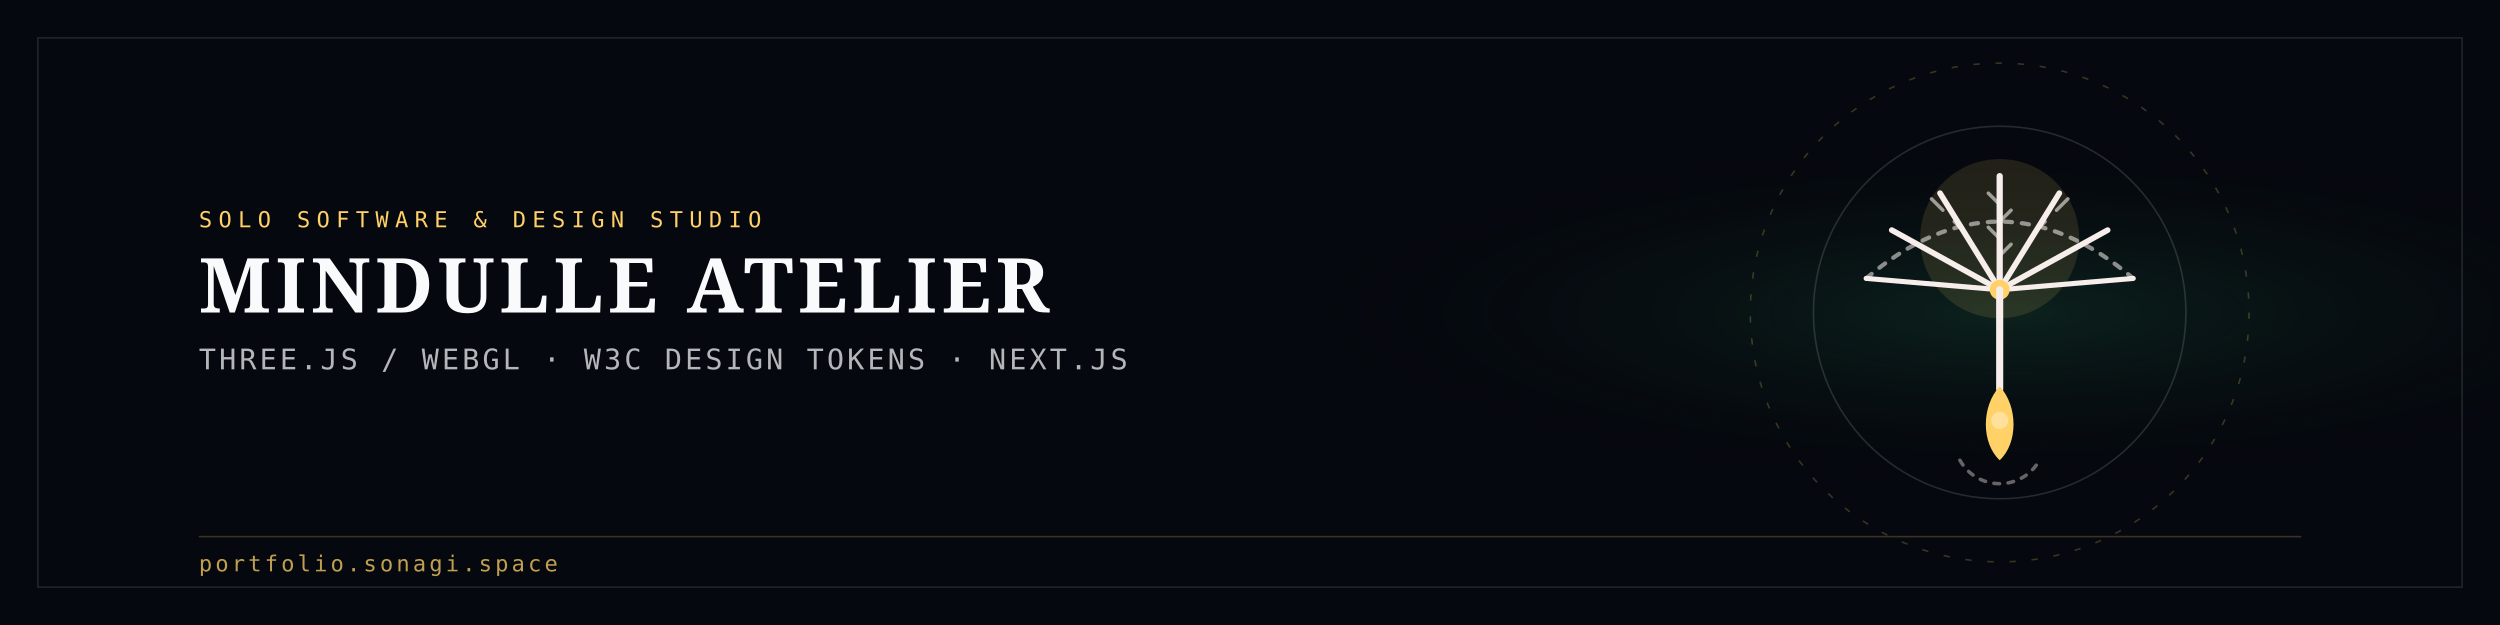
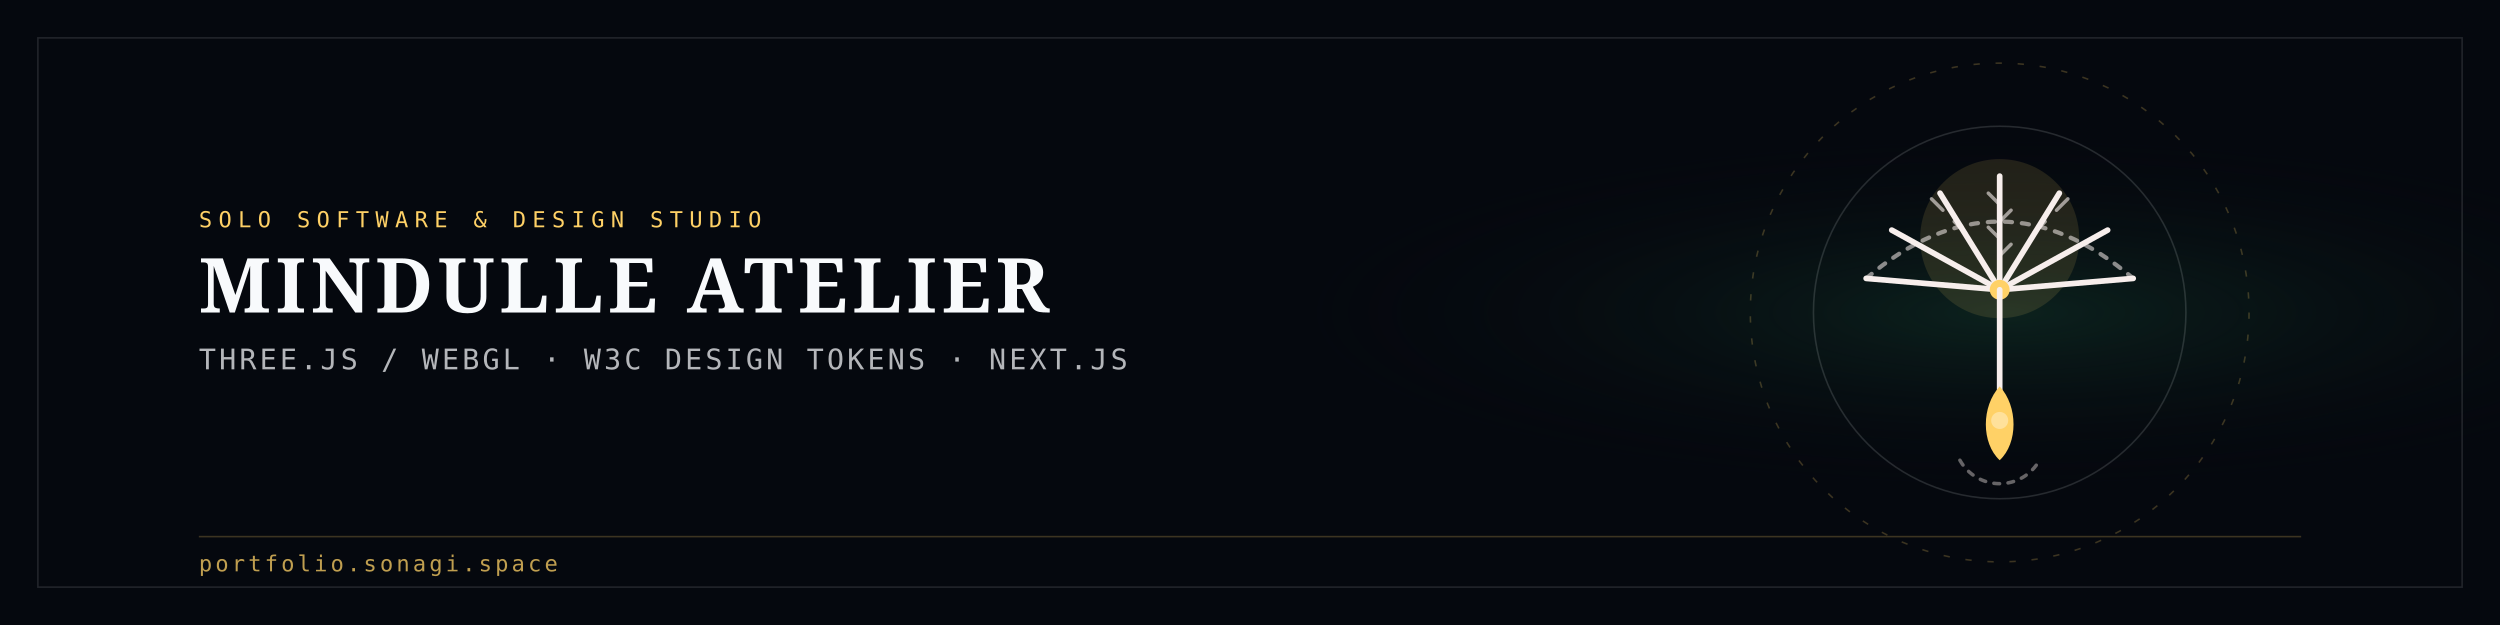
<svg xmlns="http://www.w3.org/2000/svg" viewBox="0 0 1584 396" width="1584" height="396" fill="none">
  <defs>
    <radialGradient id="bGlow" cx="80%" cy="50%" r="48%">
      <stop offset="0%" stop-color="#103026" stop-opacity="0.65" />
      <stop offset="60%" stop-color="#05080E" stop-opacity="0" />
    </radialGradient>
  </defs>
  <rect width="1584" height="396" fill="#05080E" />
  <rect width="1584" height="396" fill="url(#bGlow)" />
  <rect x="24" y="24" width="1536" height="348" stroke="rgba(255,255,255,0.12)" stroke-width="1" />
  <line x1="126" y1="340" x2="1458" y2="340" stroke="rgba(255,209,102,0.22)" stroke-width="1" />
  <circle cx="1267" cy="198" r="158" stroke="rgba(255,209,102,0.22)" stroke-width="1" stroke-dasharray="4 10" />
  <circle cx="1267" cy="198" r="118" stroke="rgba(248,250,252,0.14)" stroke-width="1" />
  <g transform="translate(1159, 90) scale(1.8)">
    <circle cx="60" cy="34" r="28" fill="rgba(255,209,102,0.12)" />
-     <line x1="60" y1="52" x2="60" y2="12" stroke="#F7EEEC" stroke-width="2.2" stroke-linecap="round" />
+     <line x1="60" y1="52" x2="60" y2="12" stroke="#F7EEEC" stroke-width="2" stroke-linecap="round" />
    <line x1="60" y1="52" x2="39" y2="18" stroke="#F7EEEC" stroke-width="2" stroke-linecap="round" />
    <line x1="60" y1="52" x2="81" y2="18" stroke="#F7EEEC" stroke-width="2" stroke-linecap="round" />
    <line x1="60" y1="52" x2="22" y2="31" stroke="#F7EEEC" stroke-width="2" stroke-linecap="round" />
    <line x1="60" y1="52" x2="98" y2="31" stroke="#F7EEEC" stroke-width="2" stroke-linecap="round" />
-     <line x1="60" y1="52" x2="13" y2="48" stroke="#F7EEEC" stroke-width="1.8" stroke-linecap="round" />
-     <line x1="60" y1="52" x2="107" y2="48" stroke="#F7EEEC" stroke-width="1.8" stroke-linecap="round" />
+     <line x1="60" y1="52" x2="13" y2="48" stroke="#F7EEEC" stroke-width="2" stroke-linecap="round" />
+     <line x1="60" y1="52" x2="107" y2="48" stroke="#F7EEEC" stroke-width="2" stroke-linecap="round" />
    <path d="M 60 22 L 56 18 M 60 28 L 64 24 M 60 34 L 56 30 M 60 40 L 64 36 M 48 32 L 44 28 M 40 24 L 36 20 M 72 32 L 76 28 M 80 24 L 84 20" stroke="#F7EEEC" stroke-width="1.25" stroke-linecap="round" opacity="0.6" />
    <path d="M 13 48 Q 60 8 107 48" stroke="#F7EEEC" stroke-width="1.5" stroke-linecap="round" stroke-dasharray="2.5 3.5" opacity="0.55" />
    <circle cx="60" cy="52" r="3.5" fill="#FFD166" />
-     <line x1="60" y1="52" x2="60" y2="87" stroke="#F7EEEC" stroke-width="2.5" stroke-linecap="round" />
+     <line x1="60" y1="52" x2="60" y2="87" stroke="#F7EEEC" stroke-width="2" stroke-linecap="round" />
    <path d="M 60 86 C 53.5 93, 53.5 106, 60 112 C 66.5 106, 66.5 93, 60 86 Z" fill="#FFD166" />
    <circle cx="60" cy="98" r="3" fill="#FFFFFF" opacity="0.35" />
    <path d="M 46 112 A 16 16 0 0 0 74 112" stroke="#F7EEEC" stroke-width="1.25" stroke-linecap="round" stroke-dasharray="2 3" opacity="0.4" />
  </g>
  <text x="126" y="144" fill="#FFD166" font-family="JetBrains Mono, ui-monospace, monospace" font-size="14" letter-spacing="4">SOLO SOFTWARE &amp; DESIGN STUDIO</text>
  <text x="126" y="198" fill="#F8FAFC" font-family="Cormorant Garamond, Georgia, serif" font-size="48" font-weight="600" letter-spacing="3">MINDULLE ATELIER</text>
  <text x="126" y="234" fill="rgba(248,250,252,0.72)" font-family="JetBrains Mono, ui-monospace, monospace" font-size="18" letter-spacing="2">THREE.JS / WEBGL · W3C DESIGN TOKENS · NEXT.JS</text>
  <text x="126" y="362" fill="rgba(255,209,102,0.75)" font-family="JetBrains Mono, ui-monospace, monospace" font-size="14" letter-spacing="2">portfolio.sonagi.space</text>
</svg>
